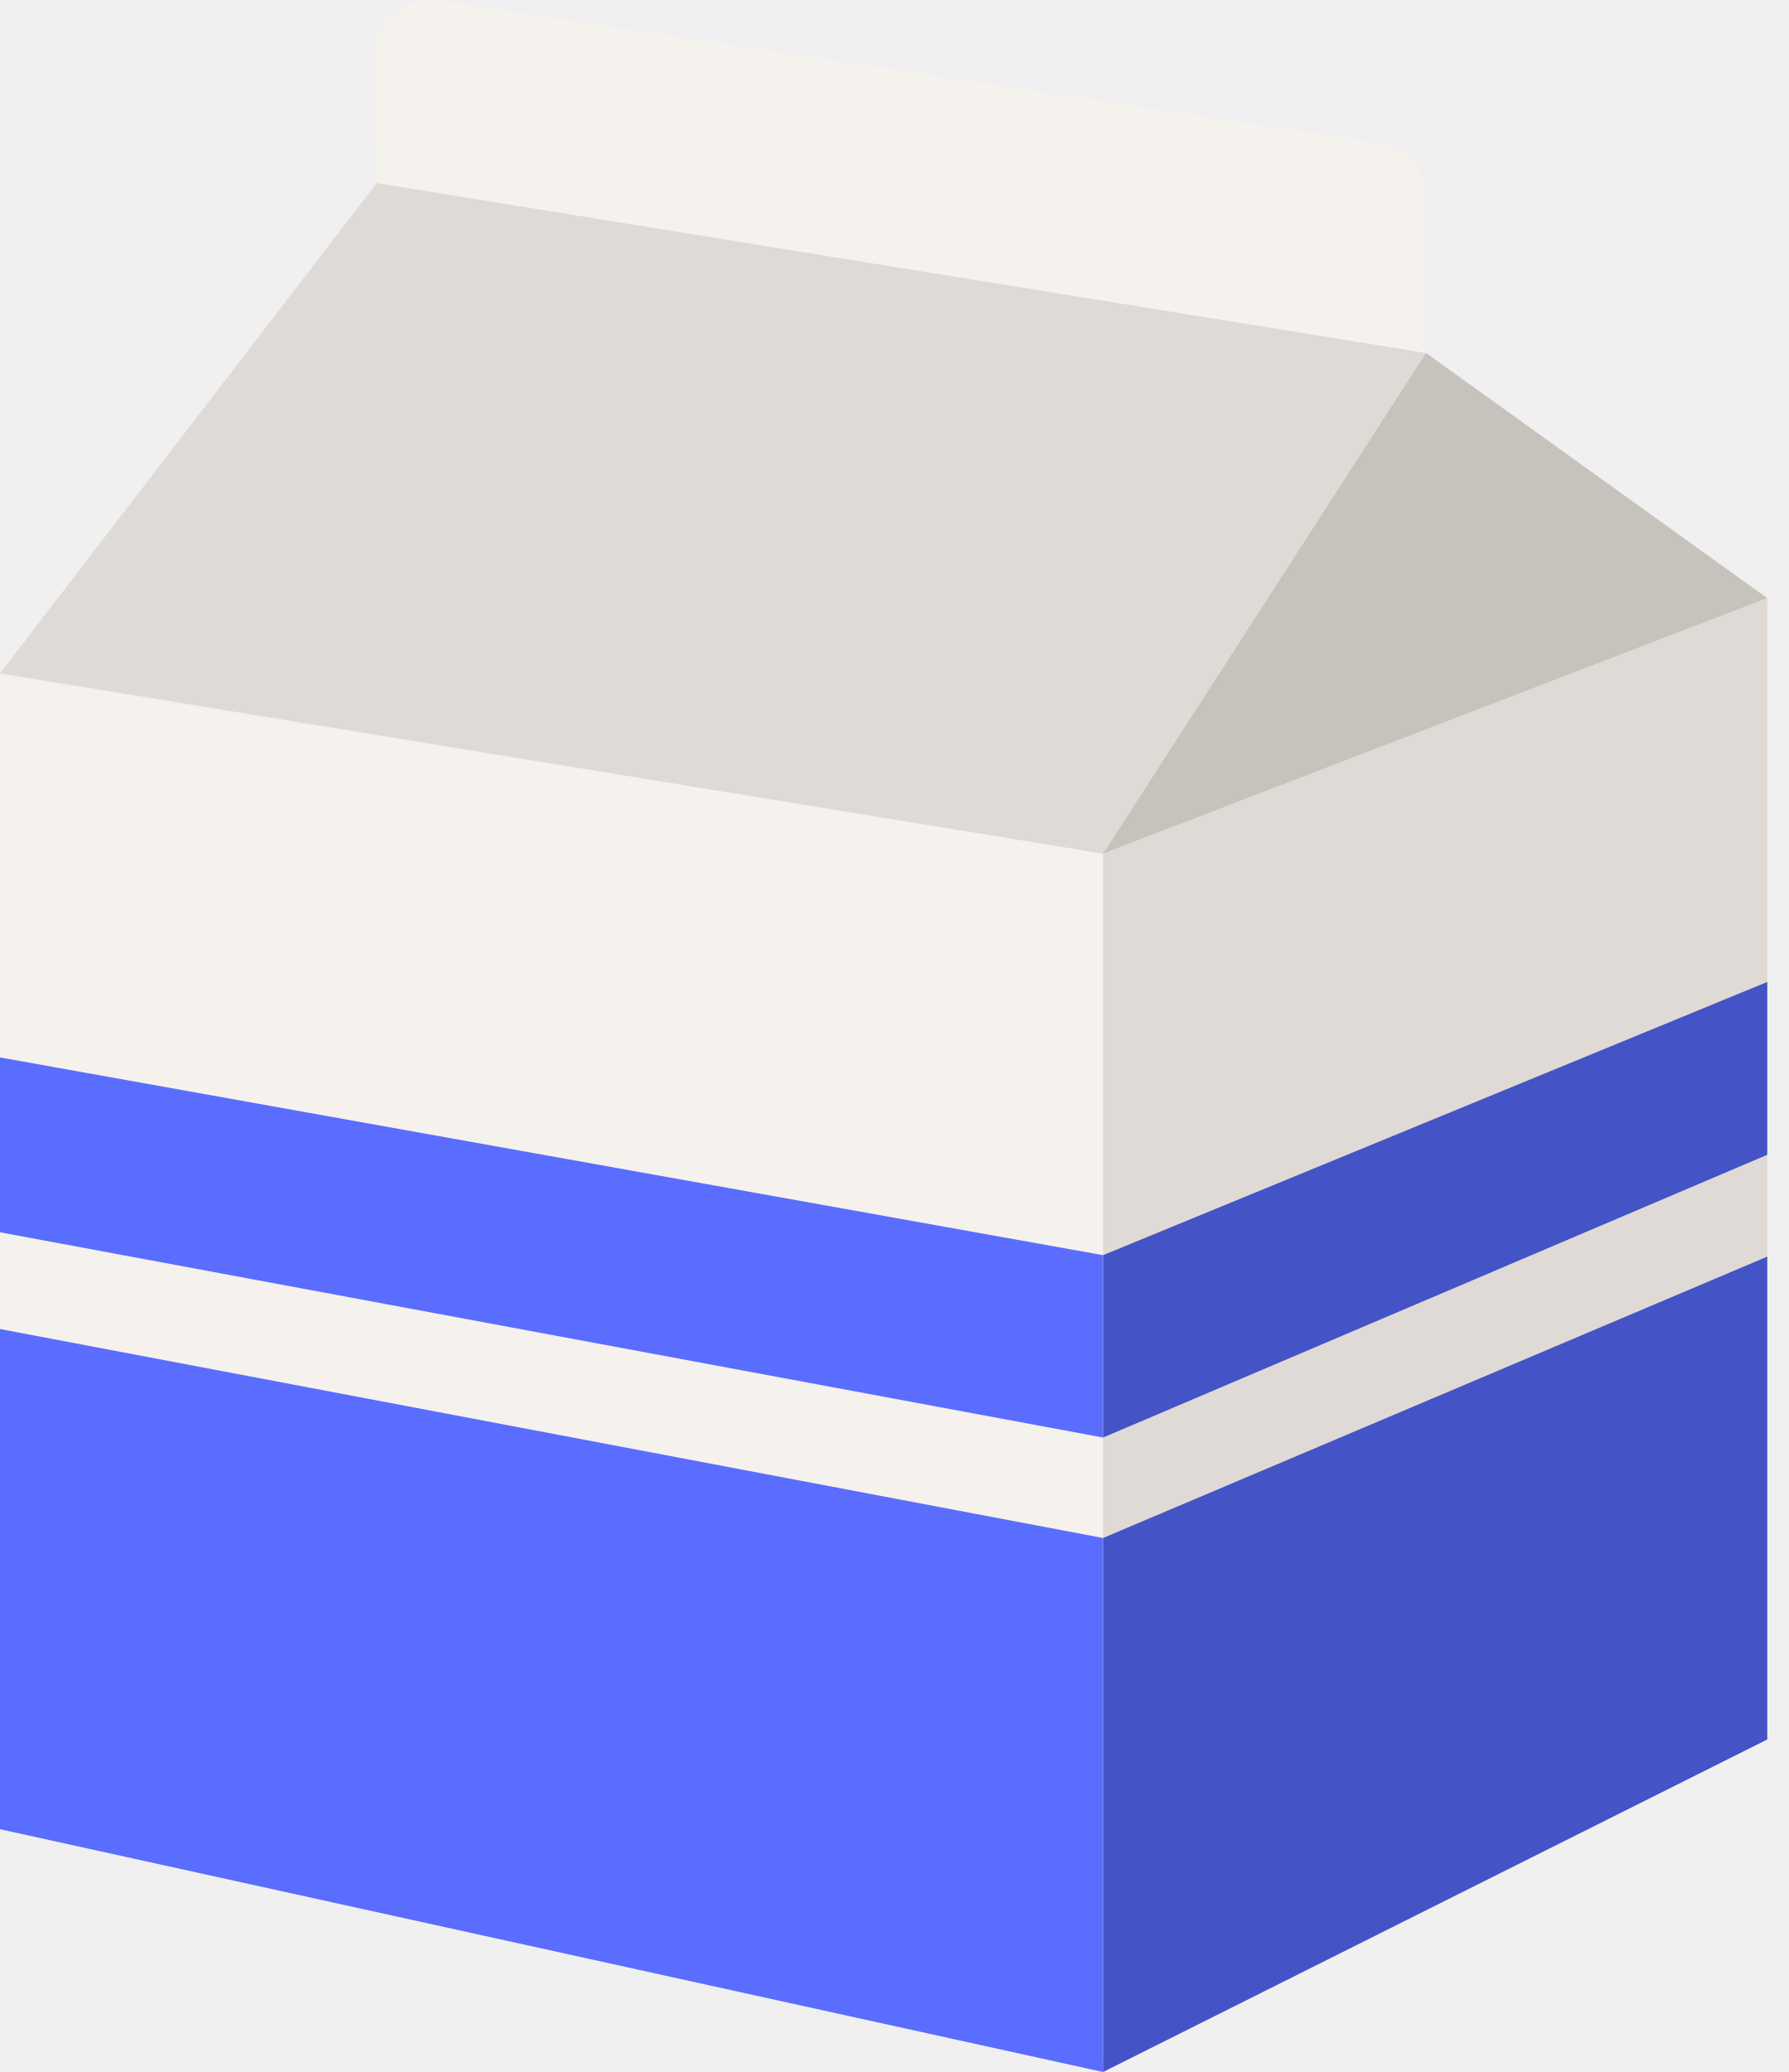
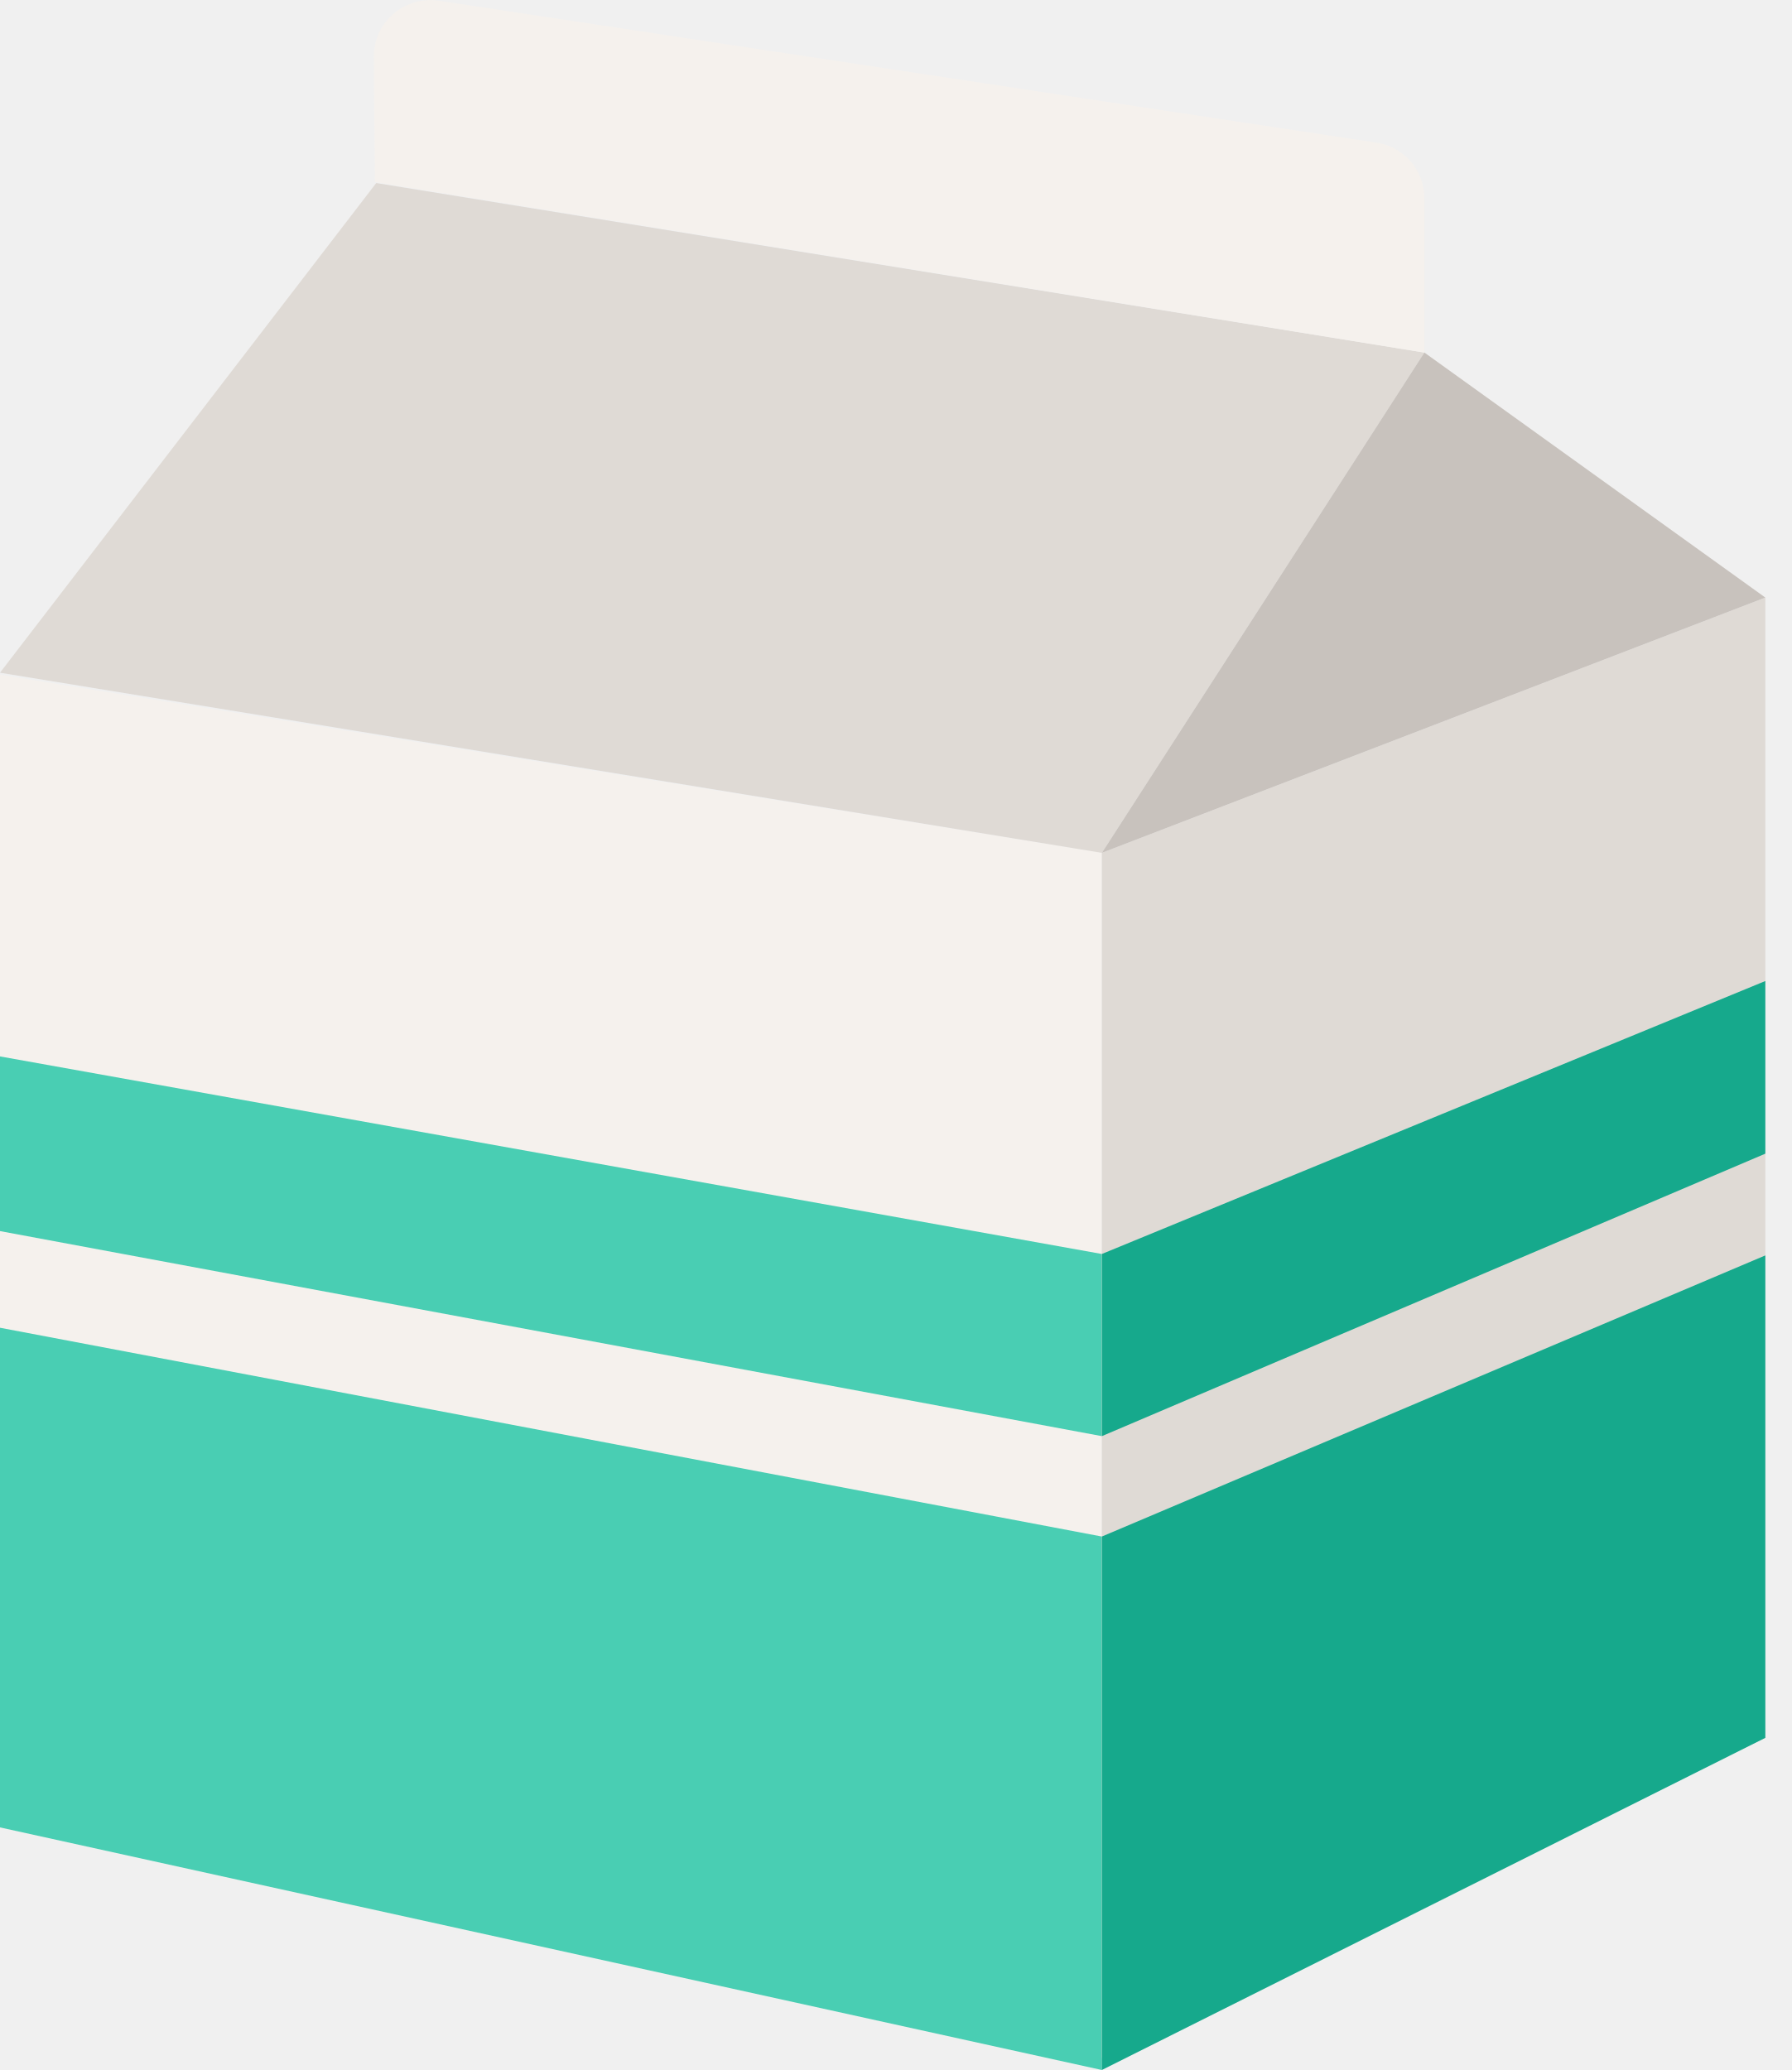
- <svg xmlns="http://www.w3.org/2000/svg" width="63" height="73" viewBox="0 0 63 73" fill="none">
-   <g clip-path="url(#clip0_236_13257)">
-     <path d="M38.853 73L0 64.446V23.795L38.853 30.076V73Z" fill="#F5F1ED" />
-     <path d="M38.853 73L0 64.446V46.824L38.853 54.187V73Z" fill="#5A6DFF" />
-     <path d="M38.853 50.647L0 43.415V37.255L38.853 44.222V50.647Z" fill="#5A6DFF" />
-     <path d="M38.852 72.575L62.248 61.285V21.073L38.852 30.076V72.575Z" fill="#DFDAD5" />
-     <path d="M38.852 73L62.248 61.285V44.273L38.852 54.187V73Z" fill="#4453C5" />
-     <path d="M38.852 50.647L62.248 40.685V34.596L38.852 44.222V50.647Z" fill="#4453C5" />
-     <path d="M38.853 30.076L0 23.723L13.266 6.454L50.226 12.433L38.853 30.076Z" fill="#DFDAD5" />
-     <path d="M50.226 12.433L13.215 6.42L13.182 1.993C13.174 0.815 14.207 -0.109 15.395 0.013L48.43 5.015C49.449 5.121 50.226 5.971 50.226 6.983V12.439V12.433Z" fill="#F5F1ED" />
-     <path d="M62.248 21.073L50.226 12.433L38.852 30.076L62.248 21.073Z" fill="#C8C2BD" />
+ <svg xmlns="http://www.w3.org/2000/svg" width="45" height="52" viewBox="0 0 45 52" fill="none">
+   <g clip-path="url(#clip0_3307_27972)">
+     <path d="M27.676 52L0 45.907V16.95L27.676 21.424V52Z" fill="#F5F1ED" />
+     <path d="M27.676 52L0 45.906V33.354L27.676 38.599V52Z" fill="#49CEB3" />
+     <path d="M27.676 36.077L0 30.926V26.538L27.676 31.501V36.077Z" fill="#49CEB3" />
+     <path d="M27.676 51.698L44.341 43.656V15.011L27.676 21.424V51.698Z" fill="#DFDAD5" />
+     <path d="M27.676 52L44.341 43.656V31.537L27.676 38.599V52Z" fill="#16A98C" />
+     <path d="M27.676 36.077L44.341 28.981V24.644L27.676 31.501V36.077Z" fill="#16A98C" />
+     <path d="M27.676 21.424L0 16.899L9.45 4.598L35.777 8.857L27.676 21.424Z" fill="#DFDAD5" />
+     <path d="M35.778 8.857L9.414 4.573L9.391 1.42C9.385 0.581 10.121 -0.078 10.967 0.01L34.498 3.572C35.225 3.648 35.778 4.254 35.778 4.975V8.861V8.857Z" fill="#F5F1ED" />
+     <path d="M44.341 15.011L35.777 8.856L27.676 21.424L44.341 15.011Z" fill="#C8C2BD" />
  </g>
  <defs>
-     <clipPath id="clip0_236_13257">
-       <rect width="62.248" height="73" fill="white" />
+     <clipPath id="clip0_3307_27972">
+       <rect width="44.341" height="52" fill="white" />
    </clipPath>
  </defs>
</svg>
